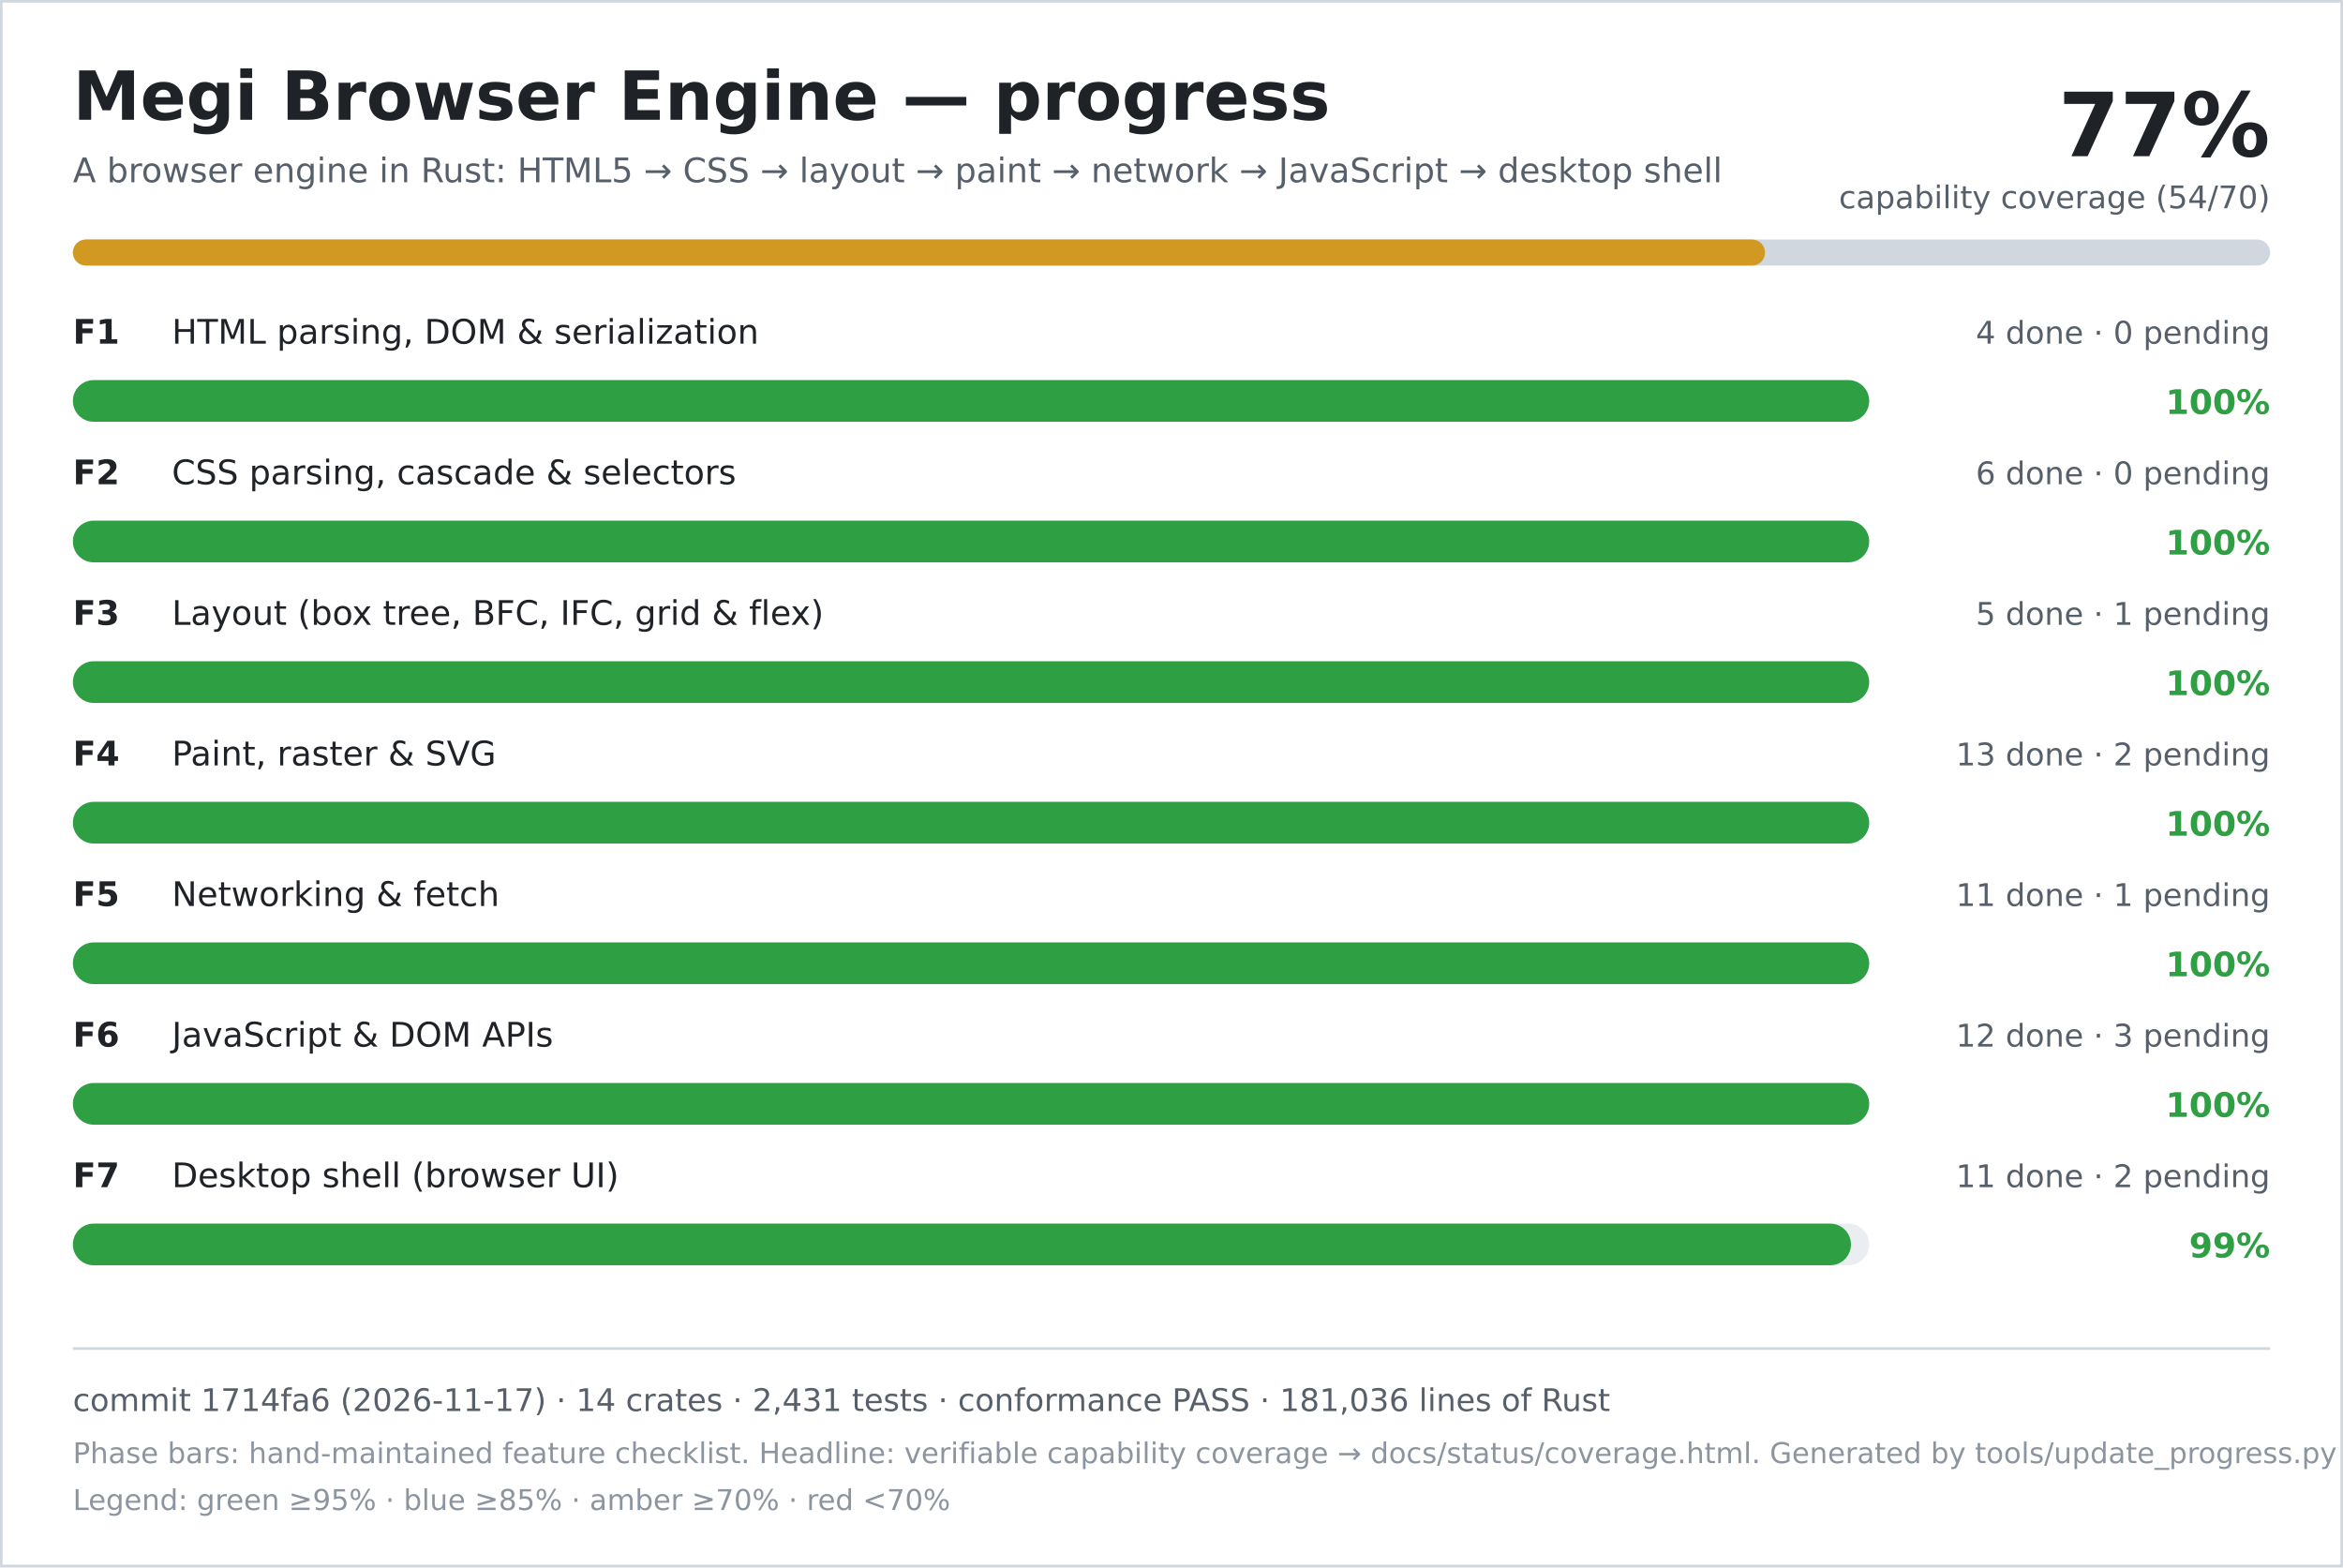
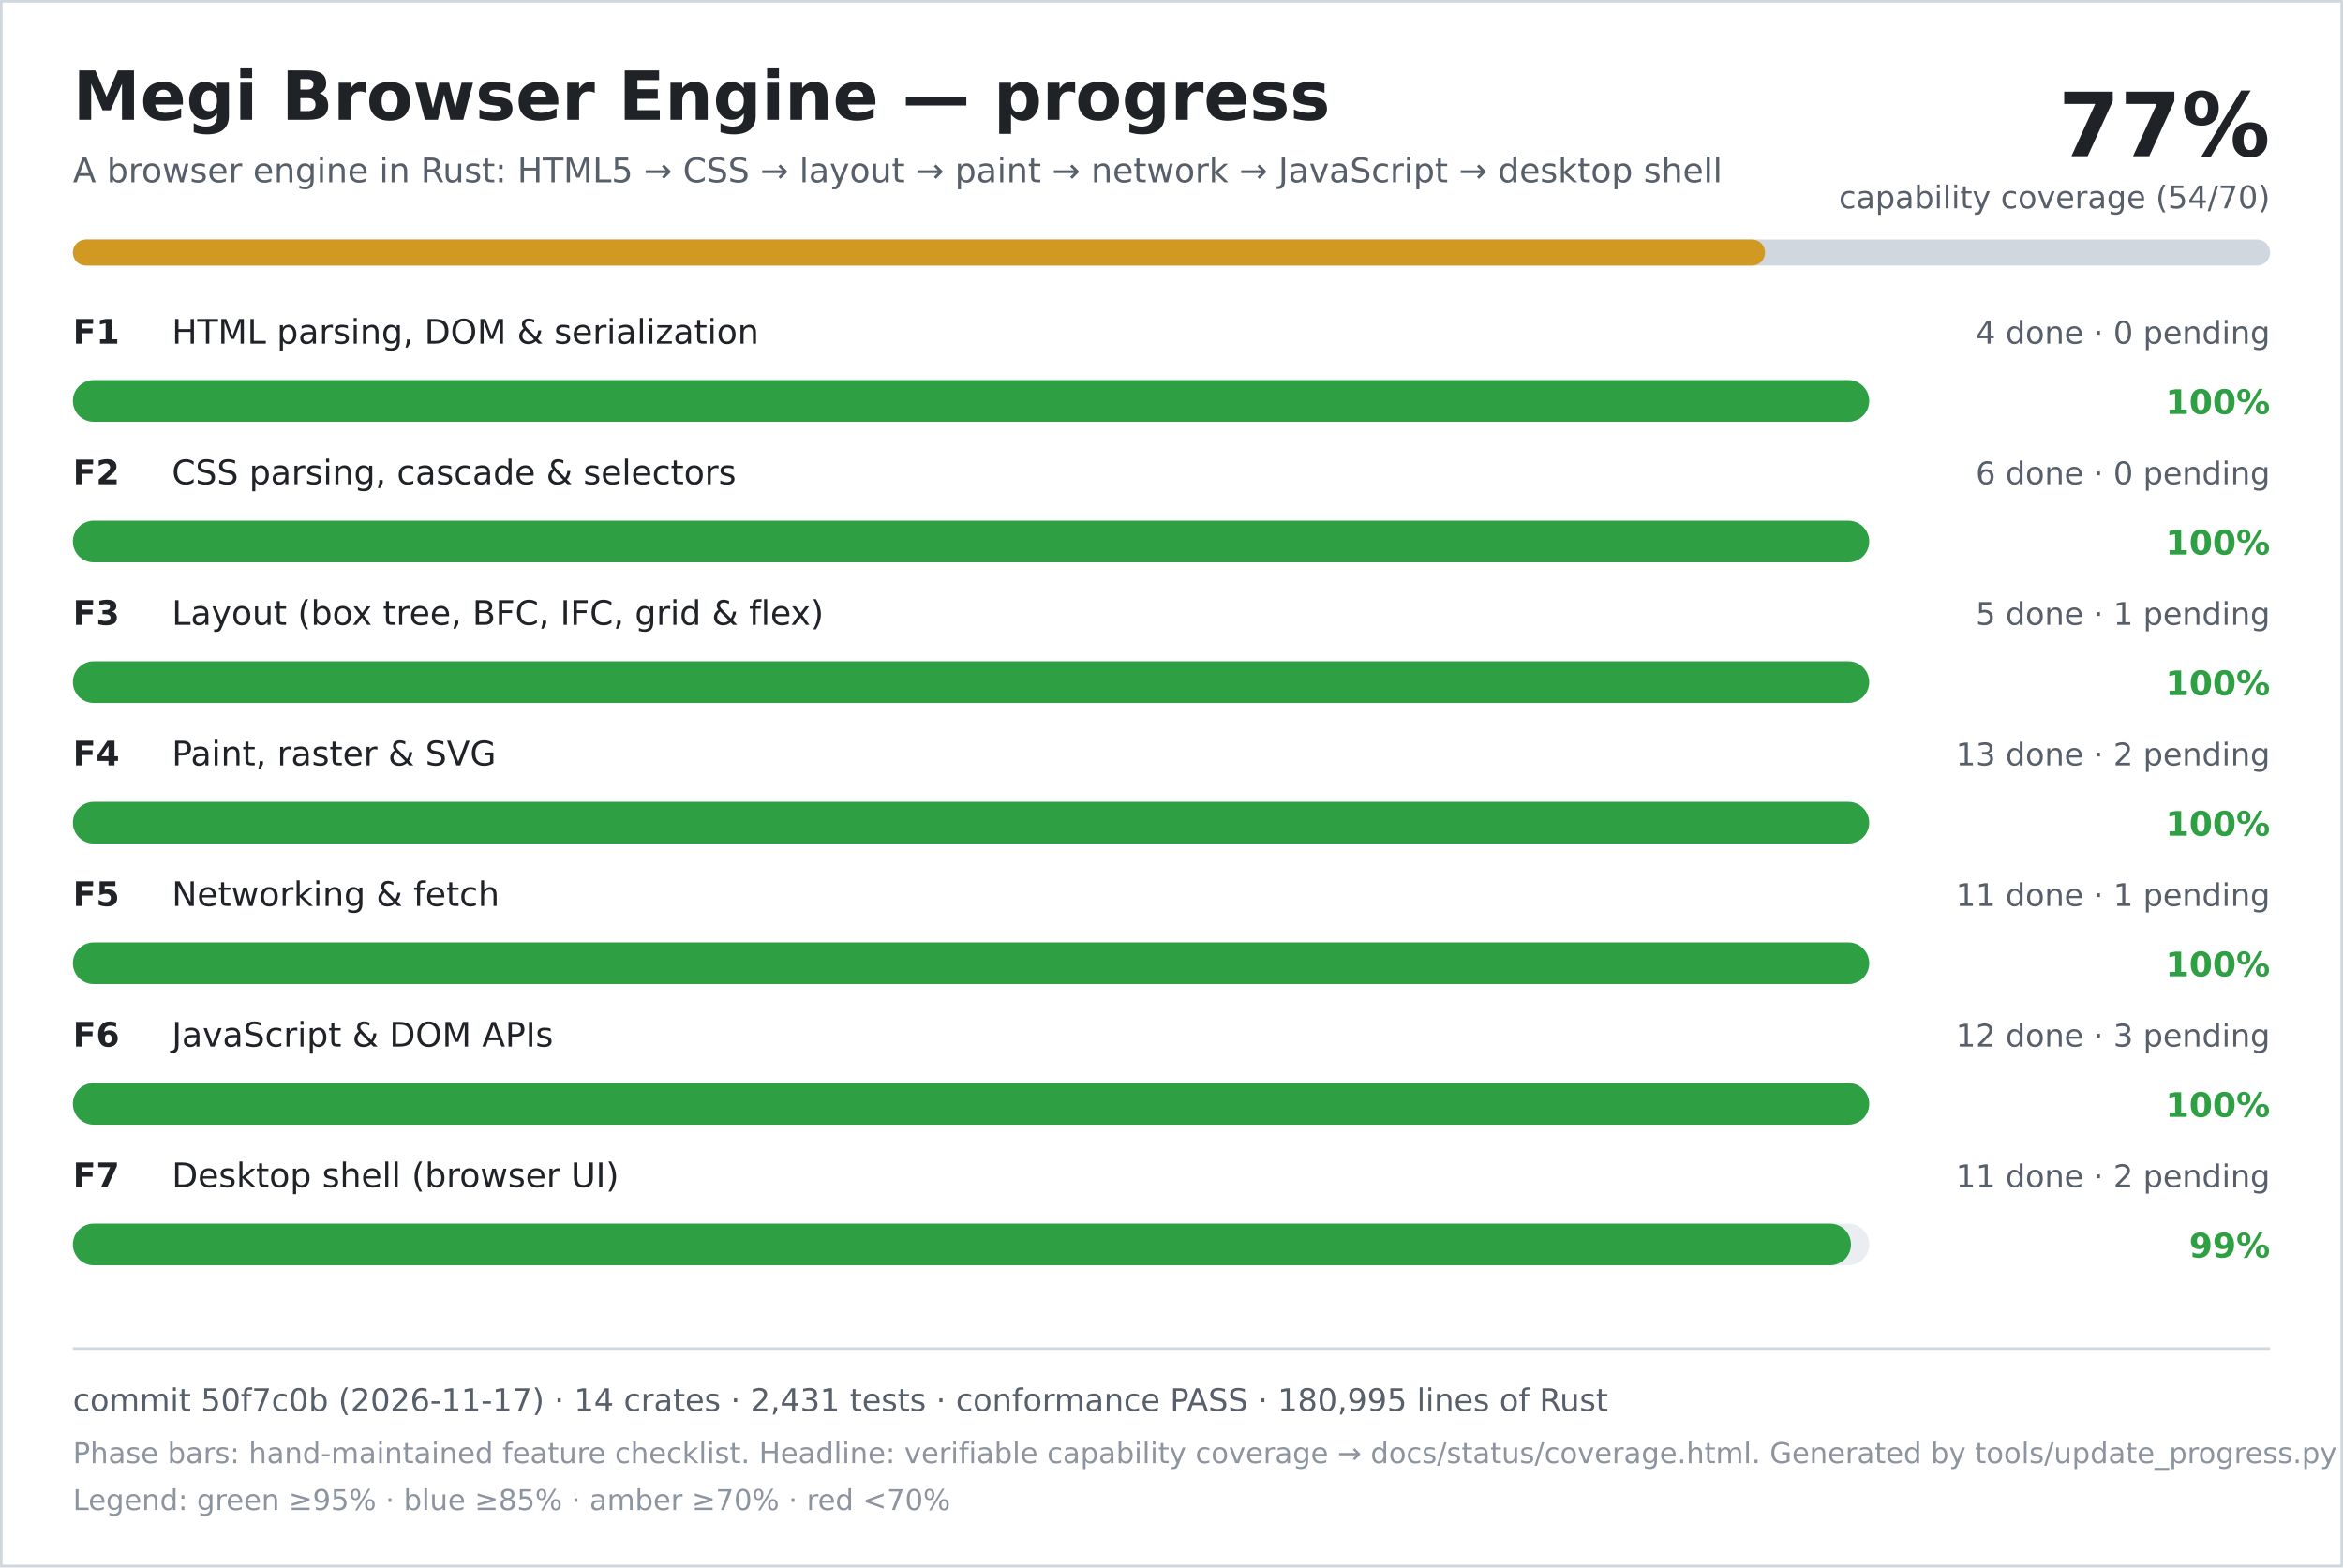
<svg xmlns="http://www.w3.org/2000/svg" width="900" height="602" viewBox="0 0 900 602" role="img" aria-labelledby="title desc">
  <rect width="900" height="602" fill="#ffffff" />
  <rect x="0.5" y="0.5" width="899" height="601" fill="none" stroke="#d0d7de" />
  <text x="28" y="46" font-family="DejaVu Sans, Verdana, sans-serif" font-size="26" font-weight="700" fill="#1f2328">Megi Browser Engine — progress</text>
  <text x="28" y="70" font-family="DejaVu Sans, Verdana, sans-serif" font-size="13" fill="#57606a">A browser engine in Rust: HTML5 → CSS → layout → paint → network → JavaScript → desktop shell</text>
  <text x="872" y="60" text-anchor="end" font-family="DejaVu Sans, Verdana, sans-serif" font-size="34" font-weight="700" fill="#1f2328">77%</text>
  <text x="872" y="80" text-anchor="end" font-family="DejaVu Sans, Verdana, sans-serif" font-size="12" fill="#57606a">capability coverage (54/70)</text>
  <rect x="28" y="92" width="844" height="10" rx="5" fill="#d0d7de" />
  <rect x="28" y="92" width="650" height="10" rx="5" fill="#d29922" />
  <text x="28" y="132" font-family="DejaVu Sans, Verdana, sans-serif" font-size="13" font-weight="700" fill="#1f2328">F1</text>
  <text x="66" y="132" font-family="DejaVu Sans, Verdana, sans-serif" font-size="13" fill="#1f2328">HTML parsing, DOM &amp; serialization</text>
  <text x="872" y="132" text-anchor="end" font-family="DejaVu Sans, Verdana, sans-serif" font-size="12" fill="#57606a">4 done · 0 pending</text>
  <rect x="28" y="146" width="690" height="16" rx="8" fill="#eaeef2" />
  <rect x="28" y="146" width="690" height="16" rx="8" fill="#2ea043" />
  <text x="872" y="159" text-anchor="end" font-family="DejaVu Sans, Verdana, sans-serif" font-size="13" font-weight="700" fill="#2ea043">100%</text>
  <text x="28" y="186" font-family="DejaVu Sans, Verdana, sans-serif" font-size="13" font-weight="700" fill="#1f2328">F2</text>
  <text x="66" y="186" font-family="DejaVu Sans, Verdana, sans-serif" font-size="13" fill="#1f2328">CSS parsing, cascade &amp; selectors</text>
  <text x="872" y="186" text-anchor="end" font-family="DejaVu Sans, Verdana, sans-serif" font-size="12" fill="#57606a">6 done · 0 pending</text>
  <rect x="28" y="200" width="690" height="16" rx="8" fill="#eaeef2" />
  <rect x="28" y="200" width="690" height="16" rx="8" fill="#2ea043" />
  <text x="872" y="213" text-anchor="end" font-family="DejaVu Sans, Verdana, sans-serif" font-size="13" font-weight="700" fill="#2ea043">100%</text>
  <text x="28" y="240" font-family="DejaVu Sans, Verdana, sans-serif" font-size="13" font-weight="700" fill="#1f2328">F3</text>
  <text x="66" y="240" font-family="DejaVu Sans, Verdana, sans-serif" font-size="13" fill="#1f2328">Layout (box tree, BFC, IFC, grid &amp; flex)</text>
  <text x="872" y="240" text-anchor="end" font-family="DejaVu Sans, Verdana, sans-serif" font-size="12" fill="#57606a">5 done · 1 pending</text>
  <rect x="28" y="254" width="690" height="16" rx="8" fill="#eaeef2" />
  <rect x="28" y="254" width="690" height="16" rx="8" fill="#2ea043" />
  <text x="872" y="267" text-anchor="end" font-family="DejaVu Sans, Verdana, sans-serif" font-size="13" font-weight="700" fill="#2ea043">100%</text>
  <text x="28" y="294" font-family="DejaVu Sans, Verdana, sans-serif" font-size="13" font-weight="700" fill="#1f2328">F4</text>
  <text x="66" y="294" font-family="DejaVu Sans, Verdana, sans-serif" font-size="13" fill="#1f2328">Paint, raster &amp; SVG</text>
  <text x="872" y="294" text-anchor="end" font-family="DejaVu Sans, Verdana, sans-serif" font-size="12" fill="#57606a">13 done · 2 pending</text>
  <rect x="28" y="308" width="690" height="16" rx="8" fill="#eaeef2" />
  <rect x="28" y="308" width="690" height="16" rx="8" fill="#2ea043" />
  <text x="872" y="321" text-anchor="end" font-family="DejaVu Sans, Verdana, sans-serif" font-size="13" font-weight="700" fill="#2ea043">100%</text>
  <text x="28" y="348" font-family="DejaVu Sans, Verdana, sans-serif" font-size="13" font-weight="700" fill="#1f2328">F5</text>
  <text x="66" y="348" font-family="DejaVu Sans, Verdana, sans-serif" font-size="13" fill="#1f2328">Networking &amp; fetch</text>
  <text x="872" y="348" text-anchor="end" font-family="DejaVu Sans, Verdana, sans-serif" font-size="12" fill="#57606a">11 done · 1 pending</text>
  <rect x="28" y="362" width="690" height="16" rx="8" fill="#eaeef2" />
  <rect x="28" y="362" width="690" height="16" rx="8" fill="#2ea043" />
  <text x="872" y="375" text-anchor="end" font-family="DejaVu Sans, Verdana, sans-serif" font-size="13" font-weight="700" fill="#2ea043">100%</text>
  <text x="28" y="402" font-family="DejaVu Sans, Verdana, sans-serif" font-size="13" font-weight="700" fill="#1f2328">F6</text>
  <text x="66" y="402" font-family="DejaVu Sans, Verdana, sans-serif" font-size="13" fill="#1f2328">JavaScript &amp; DOM APIs</text>
  <text x="872" y="402" text-anchor="end" font-family="DejaVu Sans, Verdana, sans-serif" font-size="12" fill="#57606a">12 done · 3 pending</text>
  <rect x="28" y="416" width="690" height="16" rx="8" fill="#eaeef2" />
  <rect x="28" y="416" width="690" height="16" rx="8" fill="#2ea043" />
  <text x="872" y="429" text-anchor="end" font-family="DejaVu Sans, Verdana, sans-serif" font-size="13" font-weight="700" fill="#2ea043">100%</text>
  <text x="28" y="456" font-family="DejaVu Sans, Verdana, sans-serif" font-size="13" font-weight="700" fill="#1f2328">F7</text>
  <text x="66" y="456" font-family="DejaVu Sans, Verdana, sans-serif" font-size="13" fill="#1f2328">Desktop shell (browser UI)</text>
  <text x="872" y="456" text-anchor="end" font-family="DejaVu Sans, Verdana, sans-serif" font-size="12" fill="#57606a">11 done · 2 pending</text>
  <rect x="28" y="470" width="690" height="16" rx="8" fill="#eaeef2" />
  <rect x="28" y="470" width="683" height="16" rx="8" fill="#2ea043" />
  <text x="872" y="483" text-anchor="end" font-family="DejaVu Sans, Verdana, sans-serif" font-size="13" font-weight="700" fill="#2ea043">99%</text>
  <line x1="28" y1="518" x2="872" y2="518" stroke="#d0d7de" />
-   <text x="28" y="542" font-family="DejaVu Sans, Verdana, sans-serif" font-size="12" fill="#57606a">commit 1714fa6 (2026-11-17) · 14 crates · 2,431 tests · conformance PASS · 181,036 lines of Rust</text>
+   <text x="28" y="542" font-family="DejaVu Sans, Verdana, sans-serif" font-size="12" fill="#57606a">commit 50f7c0b (2026-11-17) · 14 crates · 2,431 tests · conformance PASS · 180,995 lines of Rust</text>
  <text x="28" y="562" font-family="DejaVu Sans, Verdana, sans-serif" font-size="11" fill="#8c959f">Phase bars: hand-maintained feature checklist. Headline: verifiable capability coverage → docs/status/coverage.html. Generated by tools/update_progress.py — do not edit.</text>
  <text x="28" y="580" font-family="DejaVu Sans, Verdana, sans-serif" font-size="11" fill="#8c959f">Legend: green ≥95% · blue ≥85% · amber ≥70% · red &lt;70%</text>
</svg>
